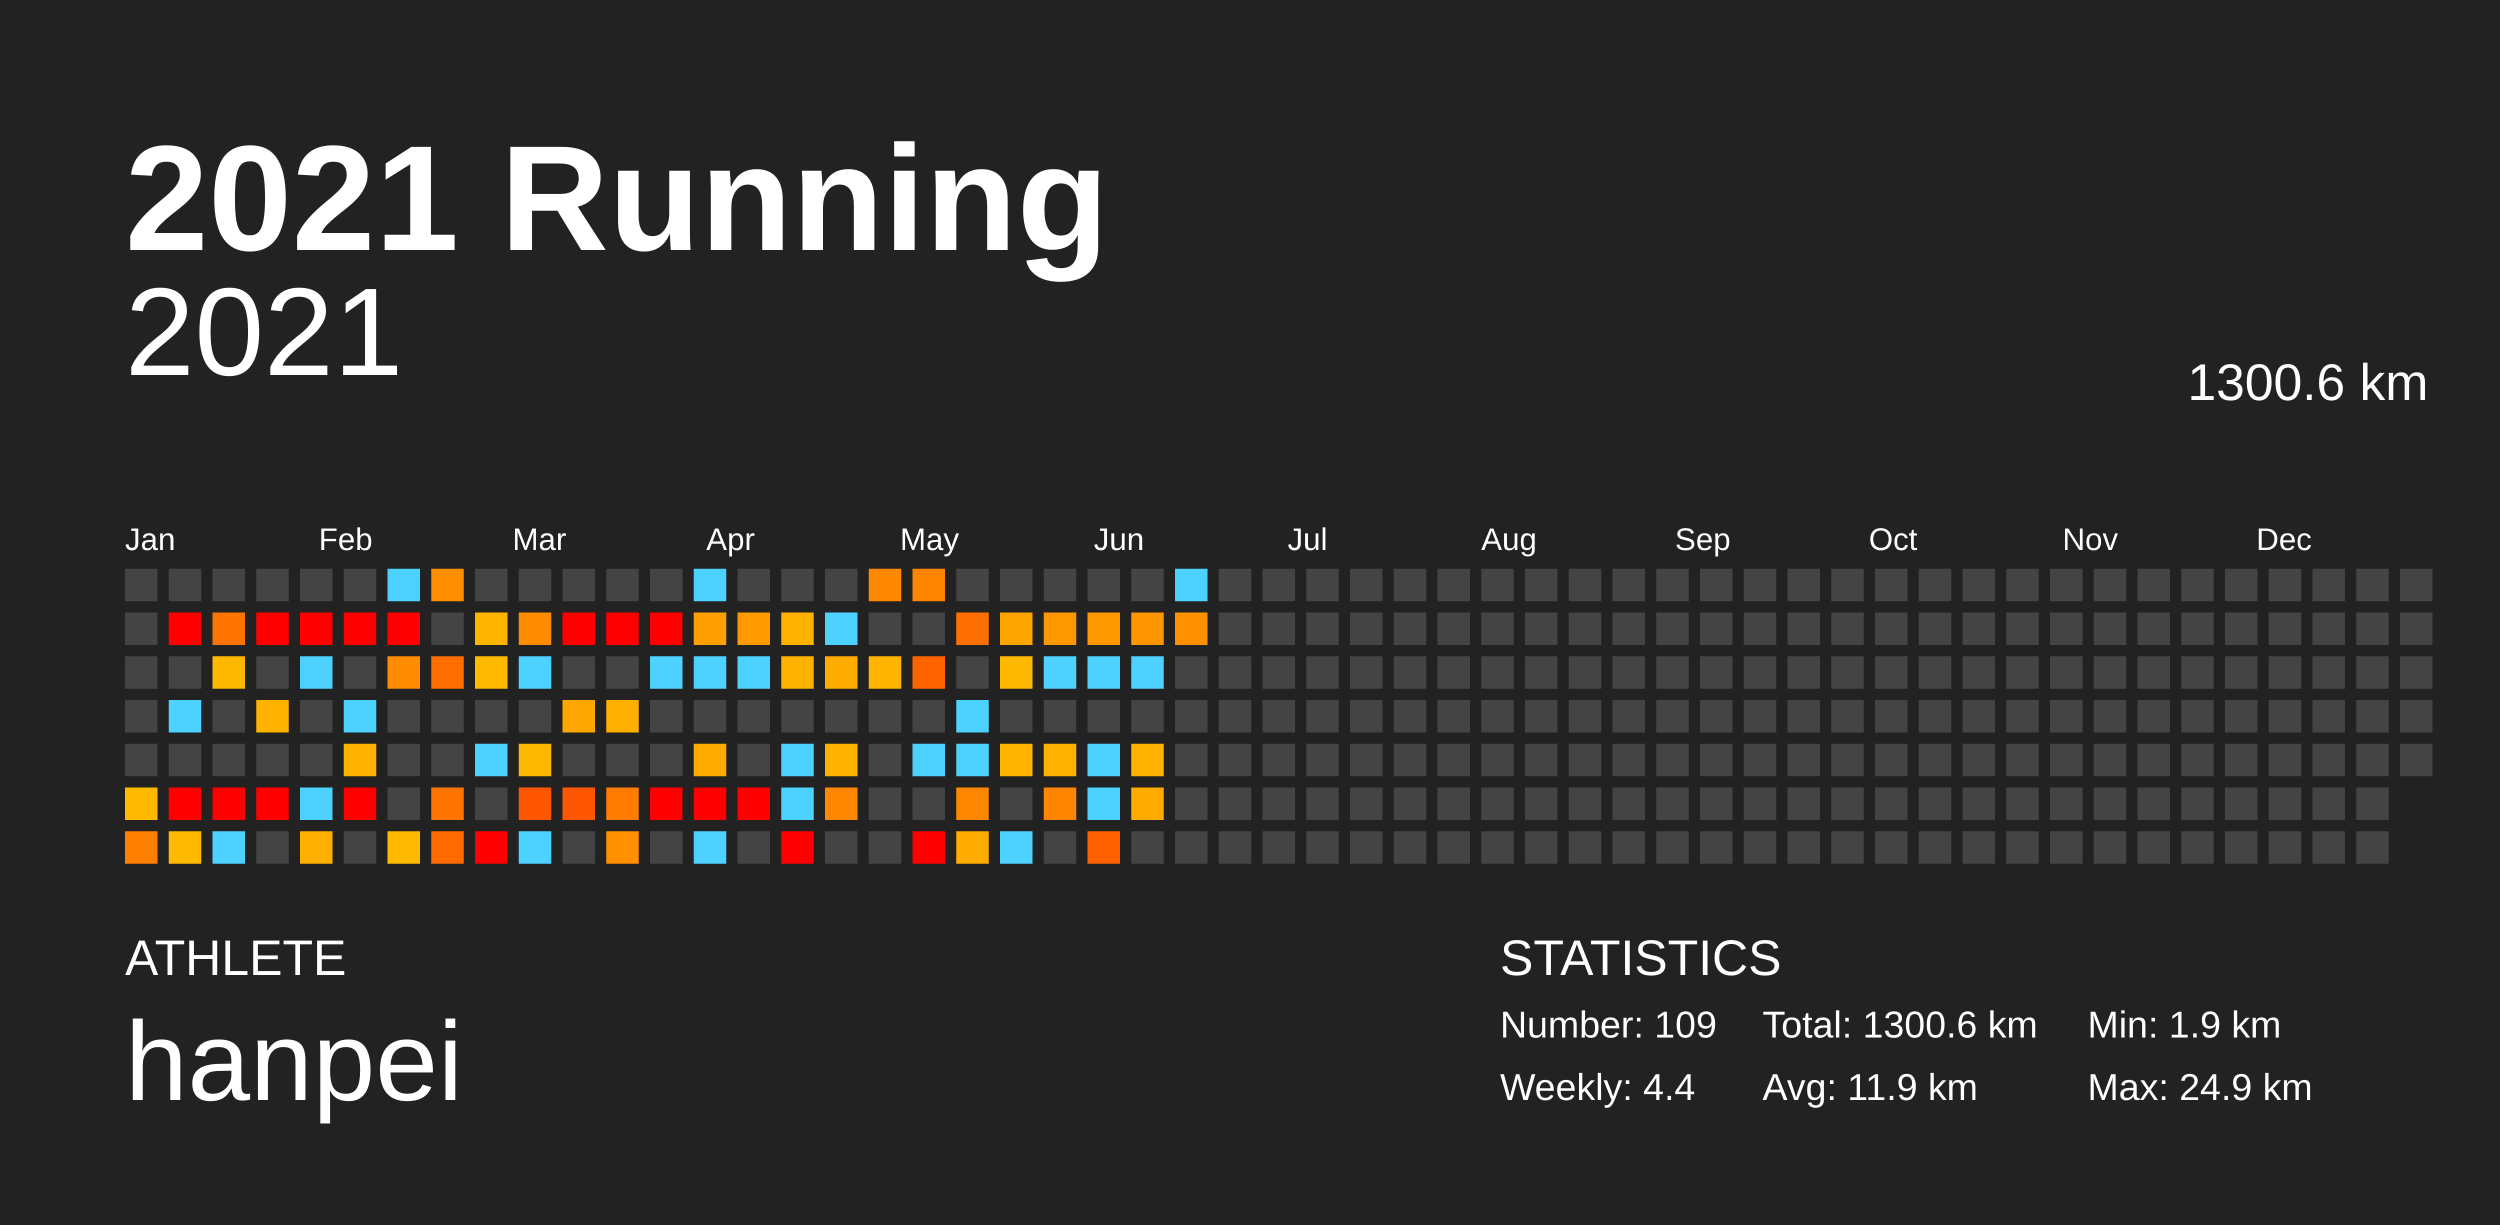
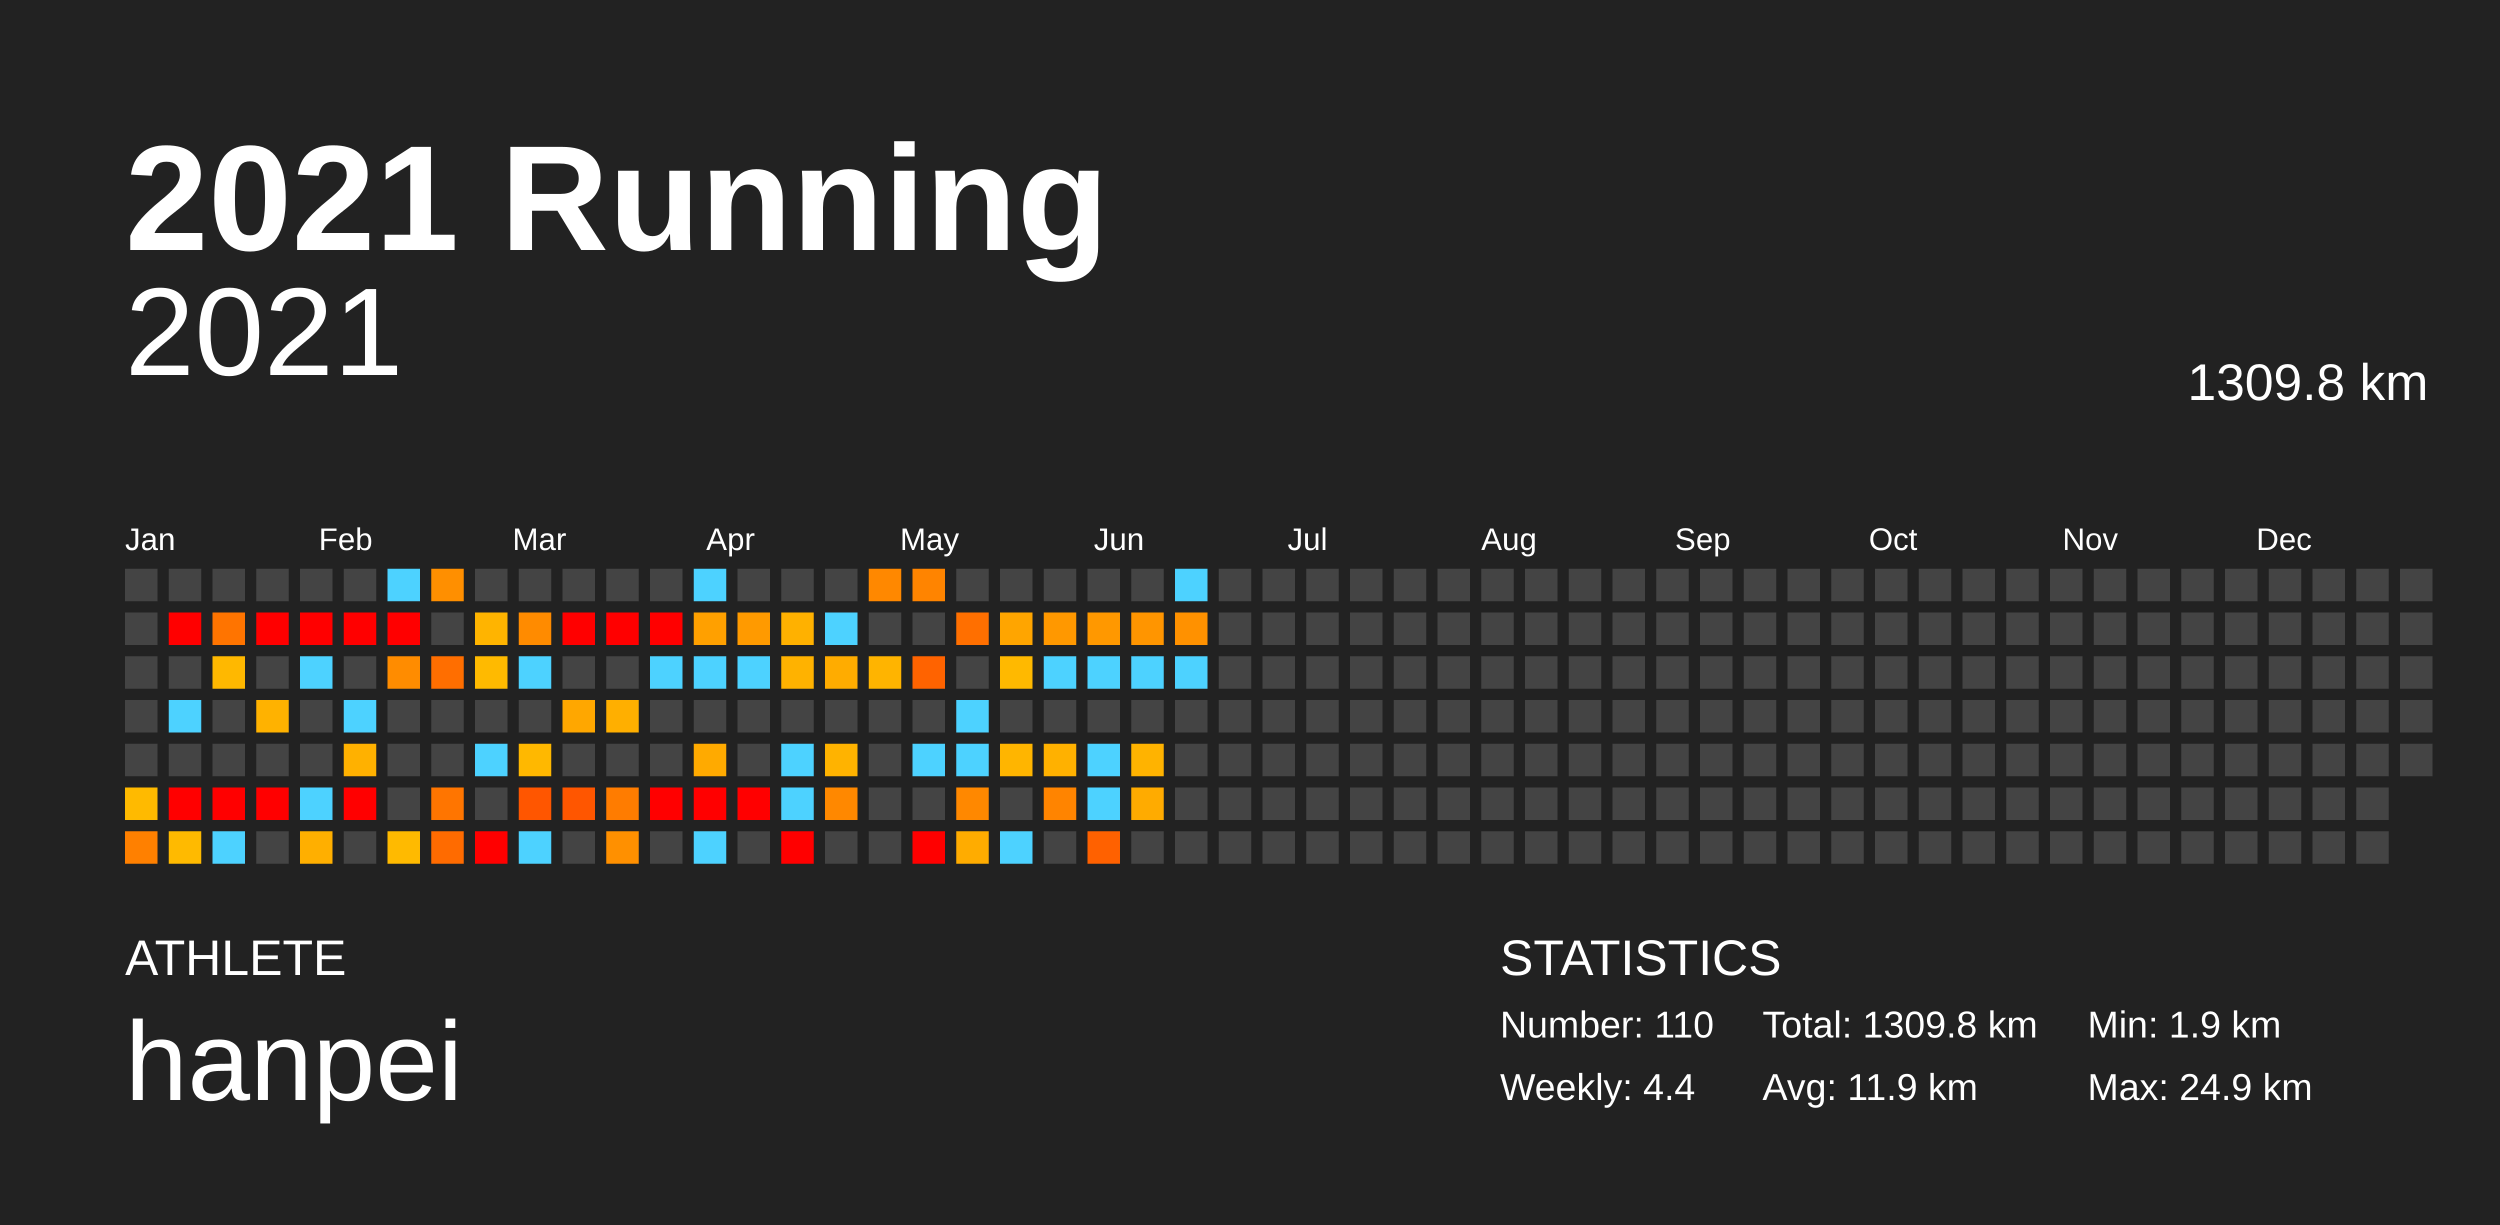
<svg xmlns="http://www.w3.org/2000/svg" baseProfile="full" height="98mm" version="1.1" viewBox="0,0,200,98" width="200mm">
  <defs />
  <rect fill="#222222" height="98" width="200" x="0" y="0" />
  <text fill="#FFFFFF" style="font-size:12px; font-family:Arial; font-weight:bold;" x="10" y="20">2021 Running</text>
  <text fill="#FFFFFF" style="font-size:4px; font-family:Arial" x="10" y="78">ATHLETE</text>
  <text fill="#FFFFFF" style="font-size:9px; font-family:Arial" x="10" y="88">hanpei</text>
  <text fill="#FFFFFF" style="font-size:4px; font-family:Arial" x="120" y="78">STATISTICS</text>
-   <text fill="#FFFFFF" style="font-size:3px; font-family:Arial" x="120" y="83">Number: 109</text>
+   <text fill="#FFFFFF" style="font-size:3px; font-family:Arial" x="120" y="83">Number: 110</text>
  <text fill="#FFFFFF" style="font-size:3px; font-family:Arial" x="120" y="88">Weekly: 4.4</text>
-   <text fill="#FFFFFF" style="font-size:3px; font-family:Arial" x="141" y="83">Total: 1300.6 km</text>
+   <text fill="#FFFFFF" style="font-size:3px; font-family:Arial" x="141" y="83">Total: 1309.8 km</text>
  <text fill="#FFFFFF" style="font-size:3px; font-family:Arial" x="141" y="88">Avg: 11.9 km</text>
  <text fill="#FFFFFF" style="font-size:3px; font-family:Arial" x="167" y="83">Min: 1.9 km</text>
  <text fill="#FFFFFF" style="font-size:3px; font-family:Arial" x="167" y="88">Max: 24.9 km</text>
  <text alignment-baseline="hanging" fill="#FFFFFF" style="font-size:10.0px; font-family:Arial;" x="10" y="30">2021</text>
-   <text alignment-baseline="hanging" fill="#FFFFFF" style="font-size:4.125px; font-family:Arial;" x="175" y="32">1300.6 km</text>
+   <text alignment-baseline="hanging" fill="#FFFFFF" style="font-size:4.125px; font-family:Arial;" x="175" y="32">1309.8 km</text>
  <text fill="#FFFFFF" style="font-size:2.5px; font-family:Arial" x="10.0" y="44">Jan</text>
  <text fill="#FFFFFF" style="font-size:2.5px; font-family:Arial" x="25.5" y="44">Feb</text>
  <text fill="#FFFFFF" style="font-size:2.5px; font-family:Arial" x="41.0" y="44">Mar</text>
  <text fill="#FFFFFF" style="font-size:2.5px; font-family:Arial" x="56.5" y="44">Apr</text>
  <text fill="#FFFFFF" style="font-size:2.5px; font-family:Arial" x="72.0" y="44">May</text>
  <text fill="#FFFFFF" style="font-size:2.5px; font-family:Arial" x="87.5" y="44">Jun</text>
  <text fill="#FFFFFF" style="font-size:2.5px; font-family:Arial" x="103.0" y="44">Jul</text>
  <text fill="#FFFFFF" style="font-size:2.5px; font-family:Arial" x="118.5" y="44">Aug</text>
  <text fill="#FFFFFF" style="font-size:2.5px; font-family:Arial" x="134.0" y="44">Sep</text>
  <text fill="#FFFFFF" style="font-size:2.5px; font-family:Arial" x="149.5" y="44">Oct</text>
  <text fill="#FFFFFF" style="font-size:2.5px; font-family:Arial" x="165.0" y="44">Nov</text>
  <text fill="#FFFFFF" style="font-size:2.5px; font-family:Arial" x="180.5" y="44">Dec</text>
  <rect fill="#444444" height="2.6" width="2.6" x="10.0" y="45.5" />
  <rect fill="#444444" height="2.6" width="2.6" x="10.0" y="49.0" />
  <rect fill="#444444" height="2.6" width="2.6" x="10.0" y="52.5" />
  <rect fill="#444444" height="2.6" width="2.6" x="10.0" y="56.0" />
  <rect fill="#444444" height="2.6" width="2.6" x="10.0" y="59.5" />
  <rect fill="#ffba00" height="2.6" width="2.6" x="10.0" y="63.0" />
  <rect fill="#ff8000" height="2.6" width="2.6" x="10.0" y="66.5" />
  <rect fill="#444444" height="2.6" width="2.6" x="13.5" y="45.5" />
  <rect fill="red" height="2.6" width="2.6" x="13.5" y="49.0" />
  <rect fill="#444444" height="2.6" width="2.6" x="13.5" y="52.5" />
  <rect fill="#4dd2ff" height="2.6" width="2.6" x="13.5" y="56.0" />
  <rect fill="#444444" height="2.6" width="2.6" x="13.5" y="59.5" />
  <rect fill="red" height="2.6" width="2.6" x="13.5" y="63.0" />
  <rect fill="#ffba00" height="2.6" width="2.6" x="13.5" y="66.5" />
  <rect fill="#444444" height="2.6" width="2.6" x="17.0" y="45.5" />
  <rect fill="#ff7400" height="2.6" width="2.6" x="17.0" y="49.0" />
  <rect fill="#ffb800" height="2.6" width="2.6" x="17.0" y="52.5" />
  <rect fill="#444444" height="2.6" width="2.6" x="17.0" y="56.0" />
  <rect fill="#444444" height="2.6" width="2.6" x="17.0" y="59.5" />
  <rect fill="red" height="2.6" width="2.6" x="17.0" y="63.0" />
  <rect fill="#4dd2ff" height="2.6" width="2.6" x="17.0" y="66.5" />
  <rect fill="#444444" height="2.6" width="2.6" x="20.5" y="45.5" />
  <rect fill="red" height="2.6" width="2.6" x="20.5" y="49.0" />
  <rect fill="#444444" height="2.6" width="2.6" x="20.5" y="52.5" />
  <rect fill="#ffb200" height="2.6" width="2.6" x="20.5" y="56.0" />
  <rect fill="#444444" height="2.6" width="2.6" x="20.5" y="59.5" />
  <rect fill="red" height="2.6" width="2.6" x="20.5" y="63.0" />
  <rect fill="#444444" height="2.6" width="2.6" x="20.5" y="66.5" />
  <rect fill="#444444" height="2.6" width="2.6" x="24.0" y="45.5" />
  <rect fill="red" height="2.6" width="2.6" x="24.0" y="49.0" />
  <rect fill="#4dd2ff" height="2.6" width="2.6" x="24.0" y="52.5" />
  <rect fill="#444444" height="2.6" width="2.6" x="24.0" y="56.0" />
  <rect fill="#444444" height="2.6" width="2.6" x="24.0" y="59.5" />
  <rect fill="#4dd2ff" height="2.6" width="2.6" x="24.0" y="63.0" />
  <rect fill="#ffaf00" height="2.6" width="2.6" x="24.0" y="66.5" />
  <rect fill="#444444" height="2.6" width="2.6" x="27.5" y="45.5" />
  <rect fill="red" height="2.6" width="2.6" x="27.5" y="49.0" />
  <rect fill="#444444" height="2.6" width="2.6" x="27.5" y="52.5" />
  <rect fill="#4dd2ff" height="2.6" width="2.6" x="27.5" y="56.0" />
  <rect fill="#ffb100" height="2.6" width="2.6" x="27.5" y="59.5" />
  <rect fill="red" height="2.6" width="2.6" x="27.5" y="63.0" />
  <rect fill="#444444" height="2.6" width="2.6" x="27.5" y="66.5" />
  <rect fill="#4dd2ff" height="2.6" width="2.6" x="31.0" y="45.5" />
  <rect fill="red" height="2.6" width="2.6" x="31.0" y="49.0" />
  <rect fill="#ff8c00" height="2.6" width="2.6" x="31.0" y="52.5" />
  <rect fill="#444444" height="2.6" width="2.6" x="31.0" y="56.0" />
  <rect fill="#444444" height="2.6" width="2.6" x="31.0" y="59.5" />
  <rect fill="#444444" height="2.6" width="2.6" x="31.0" y="63.0" />
  <rect fill="#ffba00" height="2.6" width="2.6" x="31.0" y="66.5" />
  <rect fill="#ff8f00" height="2.6" width="2.6" x="34.5" y="45.5" />
  <rect fill="#444444" height="2.6" width="2.6" x="34.5" y="49.0" />
  <rect fill="#ff6e00" height="2.6" width="2.6" x="34.5" y="52.5" />
  <rect fill="#444444" height="2.6" width="2.6" x="34.5" y="56.0" />
  <rect fill="#444444" height="2.6" width="2.6" x="34.5" y="59.5" />
  <rect fill="#ff7500" height="2.6" width="2.6" x="34.5" y="63.0" />
  <rect fill="#ff6b00" height="2.6" width="2.6" x="34.5" y="66.5" />
  <rect fill="#444444" height="2.6" width="2.6" x="38.0" y="45.5" />
  <rect fill="#ffb400" height="2.6" width="2.6" x="38.0" y="49.0" />
  <rect fill="#ffba00" height="2.6" width="2.6" x="38.0" y="52.5" />
  <rect fill="#444444" height="2.6" width="2.6" x="38.0" y="56.0" />
  <rect fill="#4dd2ff" height="2.6" width="2.6" x="38.0" y="59.5" />
  <rect fill="#444444" height="2.6" width="2.6" x="38.0" y="63.0" />
  <rect fill="red" height="2.6" width="2.6" x="38.0" y="66.5" />
  <rect fill="#444444" height="2.6" width="2.6" x="41.5" y="45.5" />
  <rect fill="#ff8b00" height="2.6" width="2.6" x="41.5" y="49.0" />
  <rect fill="#4dd2ff" height="2.6" width="2.6" x="41.5" y="52.5" />
  <rect fill="#444444" height="2.6" width="2.6" x="41.5" y="56.0" />
  <rect fill="#ffb800" height="2.6" width="2.6" x="41.5" y="59.5" />
  <rect fill="#ff5600" height="2.6" width="2.6" x="41.5" y="63.0" />
  <rect fill="#4dd2ff" height="2.6" width="2.6" x="41.5" y="66.5" />
  <rect fill="#444444" height="2.6" width="2.6" x="45.0" y="45.5" />
  <rect fill="red" height="2.6" width="2.6" x="45.0" y="49.0" />
  <rect fill="#444444" height="2.6" width="2.6" x="45.0" y="52.5" />
  <rect fill="#ffa700" height="2.6" width="2.6" x="45.0" y="56.0" />
  <rect fill="#444444" height="2.6" width="2.6" x="45.0" y="59.5" />
  <rect fill="#ff5600" height="2.6" width="2.6" x="45.0" y="63.0" />
  <rect fill="#444444" height="2.6" width="2.6" x="45.0" y="66.5" />
  <rect fill="#444444" height="2.6" width="2.6" x="48.5" y="45.5" />
  <rect fill="red" height="2.6" width="2.6" x="48.5" y="49.0" />
  <rect fill="#444444" height="2.6" width="2.6" x="48.5" y="52.5" />
  <rect fill="#ffaf00" height="2.6" width="2.6" x="48.5" y="56.0" />
  <rect fill="#444444" height="2.6" width="2.6" x="48.5" y="59.5" />
  <rect fill="#ff7c00" height="2.6" width="2.6" x="48.5" y="63.0" />
  <rect fill="#ff9000" height="2.6" width="2.6" x="48.5" y="66.5" />
  <rect fill="#444444" height="2.6" width="2.6" x="52.0" y="45.5" />
  <rect fill="red" height="2.6" width="2.6" x="52.0" y="49.0" />
  <rect fill="#4dd2ff" height="2.6" width="2.6" x="52.0" y="52.5" />
  <rect fill="#444444" height="2.6" width="2.6" x="52.0" y="56.0" />
  <rect fill="#444444" height="2.6" width="2.6" x="52.0" y="59.5" />
  <rect fill="red" height="2.6" width="2.6" x="52.0" y="63.0" />
  <rect fill="#444444" height="2.6" width="2.6" x="52.0" y="66.5" />
  <rect fill="#4dd2ff" height="2.6" width="2.6" x="55.5" y="45.5" />
  <rect fill="#ffa000" height="2.6" width="2.6" x="55.5" y="49.0" />
  <rect fill="#4dd2ff" height="2.6" width="2.6" x="55.5" y="52.5" />
  <rect fill="#444444" height="2.6" width="2.6" x="55.5" y="56.0" />
  <rect fill="#ffaa00" height="2.6" width="2.6" x="55.5" y="59.5" />
  <rect fill="red" height="2.6" width="2.6" x="55.5" y="63.0" />
  <rect fill="#4dd2ff" height="2.6" width="2.6" x="55.5" y="66.5" />
  <rect fill="#444444" height="2.6" width="2.6" x="59.0" y="45.5" />
  <rect fill="#ff9a00" height="2.6" width="2.6" x="59.0" y="49.0" />
  <rect fill="#4dd2ff" height="2.6" width="2.6" x="59.0" y="52.5" />
  <rect fill="#444444" height="2.6" width="2.6" x="59.0" y="56.0" />
  <rect fill="#444444" height="2.6" width="2.6" x="59.0" y="59.5" />
  <rect fill="red" height="2.6" width="2.6" x="59.0" y="63.0" />
  <rect fill="#444444" height="2.6" width="2.6" x="59.0" y="66.5" />
  <rect fill="#444444" height="2.6" width="2.6" x="62.5" y="45.5" />
  <rect fill="#ffb100" height="2.6" width="2.6" x="62.5" y="49.0" />
  <rect fill="#ffb200" height="2.6" width="2.6" x="62.5" y="52.5" />
  <rect fill="#444444" height="2.6" width="2.6" x="62.5" y="56.0" />
  <rect fill="#4dd2ff" height="2.6" width="2.6" x="62.5" y="59.5" />
  <rect fill="#4dd2ff" height="2.6" width="2.6" x="62.5" y="63.0" />
  <rect fill="red" height="2.6" width="2.6" x="62.5" y="66.5" />
  <rect fill="#444444" height="2.6" width="2.6" x="66.0" y="45.5" />
  <rect fill="#4dd2ff" height="2.6" width="2.6" x="66.0" y="49.0" />
  <rect fill="#ffac00" height="2.6" width="2.6" x="66.0" y="52.5" />
  <rect fill="#444444" height="2.6" width="2.6" x="66.0" y="56.0" />
  <rect fill="#ffb300" height="2.6" width="2.6" x="66.0" y="59.5" />
  <rect fill="#ff8800" height="2.6" width="2.6" x="66.0" y="63.0" />
  <rect fill="#444444" height="2.6" width="2.6" x="66.0" y="66.5" />
  <rect fill="#ff8800" height="2.6" width="2.6" x="69.5" y="45.5" />
  <rect fill="#444444" height="2.6" width="2.6" x="69.5" y="49.0" />
  <rect fill="#ffb400" height="2.6" width="2.6" x="69.5" y="52.5" />
  <rect fill="#444444" height="2.6" width="2.6" x="69.5" y="56.0" />
  <rect fill="#444444" height="2.6" width="2.6" x="69.5" y="59.5" />
  <rect fill="#444444" height="2.6" width="2.6" x="69.5" y="63.0" />
  <rect fill="#444444" height="2.6" width="2.6" x="69.5" y="66.5" />
  <rect fill="#ff8400" height="2.6" width="2.6" x="73.0" y="45.5" />
  <rect fill="#444444" height="2.6" width="2.6" x="73.0" y="49.0" />
  <rect fill="#ff6300" height="2.6" width="2.6" x="73.0" y="52.5" />
  <rect fill="#444444" height="2.6" width="2.6" x="73.0" y="56.0" />
  <rect fill="#4dd2ff" height="2.6" width="2.6" x="73.0" y="59.5" />
  <rect fill="#444444" height="2.6" width="2.6" x="73.0" y="63.0" />
  <rect fill="red" height="2.6" width="2.6" x="73.0" y="66.5" />
  <rect fill="#444444" height="2.6" width="2.6" x="76.5" y="45.5" />
  <rect fill="#ff6f00" height="2.6" width="2.6" x="76.5" y="49.0" />
  <rect fill="#444444" height="2.6" width="2.6" x="76.5" y="52.5" />
  <rect fill="#4dd2ff" height="2.6" width="2.6" x="76.5" y="56.0" />
  <rect fill="#4dd2ff" height="2.6" width="2.6" x="76.5" y="59.5" />
  <rect fill="#ff8800" height="2.6" width="2.6" x="76.5" y="63.0" />
  <rect fill="#ffac00" height="2.6" width="2.6" x="76.5" y="66.5" />
  <rect fill="#444444" height="2.6" width="2.6" x="80.0" y="45.5" />
  <rect fill="#ffa500" height="2.6" width="2.6" x="80.0" y="49.0" />
  <rect fill="#ffb900" height="2.6" width="2.6" x="80.0" y="52.5" />
  <rect fill="#444444" height="2.6" width="2.6" x="80.0" y="56.0" />
  <rect fill="#ffb500" height="2.6" width="2.6" x="80.0" y="59.5" />
  <rect fill="#444444" height="2.6" width="2.6" x="80.0" y="63.0" />
  <rect fill="#4dd2ff" height="2.6" width="2.6" x="80.0" y="66.5" />
  <rect fill="#444444" height="2.6" width="2.6" x="83.5" y="45.5" />
  <rect fill="#ff9800" height="2.6" width="2.6" x="83.5" y="49.0" />
  <rect fill="#4dd2ff" height="2.6" width="2.6" x="83.5" y="52.5" />
  <rect fill="#444444" height="2.6" width="2.6" x="83.5" y="56.0" />
  <rect fill="#ffb100" height="2.6" width="2.6" x="83.5" y="59.5" />
  <rect fill="#ff8400" height="2.6" width="2.6" x="83.5" y="63.0" />
  <rect fill="#444444" height="2.6" width="2.6" x="83.5" y="66.5" />
  <rect fill="#444444" height="2.6" width="2.6" x="87.0" y="45.5" />
  <rect fill="#ff9800" height="2.6" width="2.6" x="87.0" y="49.0" />
  <rect fill="#4dd2ff" height="2.6" width="2.6" x="87.0" y="52.5" />
  <rect fill="#444444" height="2.6" width="2.6" x="87.0" y="56.0" />
  <rect fill="#4dd2ff" height="2.6" width="2.6" x="87.0" y="59.5" />
  <rect fill="#4dd2ff" height="2.6" width="2.6" x="87.0" y="63.0" />
  <rect fill="#ff6100" height="2.6" width="2.6" x="87.0" y="66.5" />
  <rect fill="#444444" height="2.6" width="2.6" x="90.5" y="45.5" />
  <rect fill="#ff9500" height="2.6" width="2.6" x="90.5" y="49.0" />
  <rect fill="#4dd2ff" height="2.6" width="2.6" x="90.5" y="52.5" />
  <rect fill="#444444" height="2.6" width="2.6" x="90.5" y="56.0" />
  <rect fill="#ffb300" height="2.6" width="2.6" x="90.5" y="59.5" />
  <rect fill="#ffab00" height="2.6" width="2.6" x="90.5" y="63.0" />
  <rect fill="#444444" height="2.6" width="2.6" x="90.5" y="66.5" />
  <rect fill="#4dd2ff" height="2.6" width="2.6" x="94.0" y="45.5" />
  <rect fill="#ff9100" height="2.6" width="2.6" x="94.0" y="49.0" />
-   <rect fill="#444444" height="2.6" width="2.6" x="94.0" y="52.5" />
+   <rect fill="#4dd2ff" height="2.6" width="2.6" x="94.0" y="52.5" />
  <rect fill="#444444" height="2.6" width="2.6" x="94.0" y="56.0" />
  <rect fill="#444444" height="2.6" width="2.6" x="94.0" y="59.5" />
  <rect fill="#444444" height="2.6" width="2.6" x="94.0" y="63.0" />
  <rect fill="#444444" height="2.6" width="2.6" x="94.0" y="66.5" />
  <rect fill="#444444" height="2.6" width="2.6" x="97.5" y="45.5" />
  <rect fill="#444444" height="2.6" width="2.6" x="97.5" y="49.0" />
  <rect fill="#444444" height="2.6" width="2.6" x="97.5" y="52.5" />
  <rect fill="#444444" height="2.6" width="2.6" x="97.5" y="56.0" />
  <rect fill="#444444" height="2.6" width="2.6" x="97.5" y="59.5" />
  <rect fill="#444444" height="2.6" width="2.6" x="97.5" y="63.0" />
  <rect fill="#444444" height="2.6" width="2.6" x="97.5" y="66.5" />
  <rect fill="#444444" height="2.6" width="2.6" x="101.0" y="45.5" />
  <rect fill="#444444" height="2.6" width="2.6" x="101.0" y="49.0" />
  <rect fill="#444444" height="2.6" width="2.6" x="101.0" y="52.5" />
  <rect fill="#444444" height="2.6" width="2.6" x="101.0" y="56.0" />
  <rect fill="#444444" height="2.6" width="2.6" x="101.0" y="59.5" />
  <rect fill="#444444" height="2.6" width="2.6" x="101.0" y="63.0" />
  <rect fill="#444444" height="2.6" width="2.6" x="101.0" y="66.5" />
  <rect fill="#444444" height="2.6" width="2.6" x="104.5" y="45.5" />
  <rect fill="#444444" height="2.6" width="2.6" x="104.5" y="49.0" />
  <rect fill="#444444" height="2.6" width="2.6" x="104.5" y="52.5" />
  <rect fill="#444444" height="2.6" width="2.6" x="104.5" y="56.0" />
  <rect fill="#444444" height="2.6" width="2.6" x="104.5" y="59.5" />
  <rect fill="#444444" height="2.6" width="2.6" x="104.5" y="63.0" />
  <rect fill="#444444" height="2.6" width="2.6" x="104.5" y="66.5" />
  <rect fill="#444444" height="2.6" width="2.6" x="108.0" y="45.5" />
  <rect fill="#444444" height="2.6" width="2.6" x="108.0" y="49.0" />
  <rect fill="#444444" height="2.6" width="2.6" x="108.0" y="52.5" />
  <rect fill="#444444" height="2.6" width="2.6" x="108.0" y="56.0" />
  <rect fill="#444444" height="2.6" width="2.6" x="108.0" y="59.5" />
  <rect fill="#444444" height="2.6" width="2.6" x="108.0" y="63.0" />
  <rect fill="#444444" height="2.6" width="2.6" x="108.0" y="66.5" />
  <rect fill="#444444" height="2.6" width="2.6" x="111.5" y="45.5" />
  <rect fill="#444444" height="2.6" width="2.6" x="111.5" y="49.0" />
  <rect fill="#444444" height="2.6" width="2.6" x="111.5" y="52.5" />
  <rect fill="#444444" height="2.6" width="2.6" x="111.5" y="56.0" />
  <rect fill="#444444" height="2.6" width="2.6" x="111.5" y="59.5" />
  <rect fill="#444444" height="2.6" width="2.6" x="111.5" y="63.0" />
  <rect fill="#444444" height="2.6" width="2.6" x="111.5" y="66.5" />
  <rect fill="#444444" height="2.6" width="2.6" x="115.0" y="45.5" />
  <rect fill="#444444" height="2.6" width="2.6" x="115.0" y="49.0" />
  <rect fill="#444444" height="2.6" width="2.6" x="115.0" y="52.5" />
  <rect fill="#444444" height="2.6" width="2.6" x="115.0" y="56.0" />
  <rect fill="#444444" height="2.6" width="2.6" x="115.0" y="59.5" />
  <rect fill="#444444" height="2.6" width="2.6" x="115.0" y="63.0" />
  <rect fill="#444444" height="2.6" width="2.6" x="115.0" y="66.5" />
  <rect fill="#444444" height="2.6" width="2.6" x="118.5" y="45.5" />
  <rect fill="#444444" height="2.6" width="2.6" x="118.5" y="49.0" />
  <rect fill="#444444" height="2.6" width="2.6" x="118.5" y="52.5" />
  <rect fill="#444444" height="2.6" width="2.6" x="118.5" y="56.0" />
  <rect fill="#444444" height="2.6" width="2.6" x="118.5" y="59.5" />
  <rect fill="#444444" height="2.6" width="2.6" x="118.5" y="63.0" />
  <rect fill="#444444" height="2.6" width="2.6" x="118.5" y="66.5" />
  <rect fill="#444444" height="2.6" width="2.6" x="122.0" y="45.5" />
  <rect fill="#444444" height="2.6" width="2.6" x="122.0" y="49.0" />
  <rect fill="#444444" height="2.6" width="2.6" x="122.0" y="52.5" />
  <rect fill="#444444" height="2.6" width="2.6" x="122.0" y="56.0" />
  <rect fill="#444444" height="2.6" width="2.6" x="122.0" y="59.5" />
  <rect fill="#444444" height="2.6" width="2.6" x="122.0" y="63.0" />
  <rect fill="#444444" height="2.6" width="2.6" x="122.0" y="66.5" />
  <rect fill="#444444" height="2.6" width="2.6" x="125.5" y="45.5" />
  <rect fill="#444444" height="2.6" width="2.6" x="125.5" y="49.0" />
  <rect fill="#444444" height="2.6" width="2.6" x="125.5" y="52.5" />
  <rect fill="#444444" height="2.6" width="2.6" x="125.5" y="56.0" />
  <rect fill="#444444" height="2.6" width="2.6" x="125.5" y="59.5" />
  <rect fill="#444444" height="2.6" width="2.6" x="125.5" y="63.0" />
  <rect fill="#444444" height="2.6" width="2.6" x="125.5" y="66.5" />
  <rect fill="#444444" height="2.6" width="2.6" x="129.0" y="45.5" />
  <rect fill="#444444" height="2.6" width="2.6" x="129.0" y="49.0" />
  <rect fill="#444444" height="2.6" width="2.6" x="129.0" y="52.5" />
  <rect fill="#444444" height="2.6" width="2.6" x="129.0" y="56.0" />
  <rect fill="#444444" height="2.6" width="2.6" x="129.0" y="59.5" />
  <rect fill="#444444" height="2.6" width="2.6" x="129.0" y="63.0" />
  <rect fill="#444444" height="2.6" width="2.6" x="129.0" y="66.5" />
  <rect fill="#444444" height="2.6" width="2.6" x="132.5" y="45.5" />
  <rect fill="#444444" height="2.6" width="2.6" x="132.5" y="49.0" />
  <rect fill="#444444" height="2.6" width="2.6" x="132.5" y="52.5" />
  <rect fill="#444444" height="2.6" width="2.6" x="132.5" y="56.0" />
  <rect fill="#444444" height="2.6" width="2.6" x="132.5" y="59.5" />
  <rect fill="#444444" height="2.6" width="2.6" x="132.5" y="63.0" />
  <rect fill="#444444" height="2.6" width="2.6" x="132.5" y="66.5" />
  <rect fill="#444444" height="2.6" width="2.6" x="136.0" y="45.5" />
  <rect fill="#444444" height="2.6" width="2.6" x="136.0" y="49.0" />
  <rect fill="#444444" height="2.6" width="2.6" x="136.0" y="52.5" />
  <rect fill="#444444" height="2.6" width="2.6" x="136.0" y="56.0" />
  <rect fill="#444444" height="2.6" width="2.6" x="136.0" y="59.5" />
  <rect fill="#444444" height="2.6" width="2.6" x="136.0" y="63.0" />
  <rect fill="#444444" height="2.6" width="2.6" x="136.0" y="66.5" />
  <rect fill="#444444" height="2.6" width="2.6" x="139.5" y="45.5" />
  <rect fill="#444444" height="2.6" width="2.6" x="139.5" y="49.0" />
  <rect fill="#444444" height="2.6" width="2.6" x="139.5" y="52.5" />
  <rect fill="#444444" height="2.6" width="2.6" x="139.5" y="56.0" />
  <rect fill="#444444" height="2.6" width="2.6" x="139.5" y="59.5" />
  <rect fill="#444444" height="2.6" width="2.6" x="139.5" y="63.0" />
  <rect fill="#444444" height="2.6" width="2.6" x="139.5" y="66.5" />
  <rect fill="#444444" height="2.6" width="2.6" x="143.0" y="45.5" />
  <rect fill="#444444" height="2.6" width="2.6" x="143.0" y="49.0" />
  <rect fill="#444444" height="2.6" width="2.6" x="143.0" y="52.5" />
  <rect fill="#444444" height="2.6" width="2.6" x="143.0" y="56.0" />
  <rect fill="#444444" height="2.6" width="2.6" x="143.0" y="59.5" />
  <rect fill="#444444" height="2.6" width="2.6" x="143.0" y="63.0" />
  <rect fill="#444444" height="2.6" width="2.6" x="143.0" y="66.5" />
  <rect fill="#444444" height="2.6" width="2.6" x="146.5" y="45.5" />
  <rect fill="#444444" height="2.6" width="2.6" x="146.5" y="49.0" />
  <rect fill="#444444" height="2.6" width="2.6" x="146.5" y="52.5" />
  <rect fill="#444444" height="2.6" width="2.6" x="146.5" y="56.0" />
  <rect fill="#444444" height="2.6" width="2.6" x="146.5" y="59.5" />
  <rect fill="#444444" height="2.6" width="2.6" x="146.5" y="63.0" />
  <rect fill="#444444" height="2.6" width="2.6" x="146.5" y="66.5" />
  <rect fill="#444444" height="2.6" width="2.6" x="150.0" y="45.5" />
  <rect fill="#444444" height="2.6" width="2.6" x="150.0" y="49.0" />
  <rect fill="#444444" height="2.6" width="2.6" x="150.0" y="52.5" />
  <rect fill="#444444" height="2.6" width="2.6" x="150.0" y="56.0" />
  <rect fill="#444444" height="2.6" width="2.6" x="150.0" y="59.5" />
  <rect fill="#444444" height="2.6" width="2.6" x="150.0" y="63.0" />
  <rect fill="#444444" height="2.6" width="2.6" x="150.0" y="66.5" />
  <rect fill="#444444" height="2.6" width="2.6" x="153.5" y="45.5" />
  <rect fill="#444444" height="2.6" width="2.6" x="153.5" y="49.0" />
  <rect fill="#444444" height="2.6" width="2.6" x="153.5" y="52.5" />
  <rect fill="#444444" height="2.6" width="2.6" x="153.5" y="56.0" />
  <rect fill="#444444" height="2.6" width="2.6" x="153.5" y="59.5" />
  <rect fill="#444444" height="2.6" width="2.6" x="153.5" y="63.0" />
  <rect fill="#444444" height="2.6" width="2.6" x="153.5" y="66.5" />
  <rect fill="#444444" height="2.6" width="2.6" x="157.0" y="45.5" />
  <rect fill="#444444" height="2.6" width="2.6" x="157.0" y="49.0" />
  <rect fill="#444444" height="2.6" width="2.6" x="157.0" y="52.5" />
  <rect fill="#444444" height="2.6" width="2.6" x="157.0" y="56.0" />
  <rect fill="#444444" height="2.6" width="2.6" x="157.0" y="59.5" />
  <rect fill="#444444" height="2.6" width="2.6" x="157.0" y="63.0" />
  <rect fill="#444444" height="2.6" width="2.6" x="157.0" y="66.5" />
  <rect fill="#444444" height="2.6" width="2.6" x="160.5" y="45.5" />
  <rect fill="#444444" height="2.6" width="2.6" x="160.5" y="49.0" />
  <rect fill="#444444" height="2.6" width="2.6" x="160.5" y="52.5" />
  <rect fill="#444444" height="2.6" width="2.6" x="160.5" y="56.0" />
  <rect fill="#444444" height="2.6" width="2.6" x="160.5" y="59.5" />
  <rect fill="#444444" height="2.6" width="2.6" x="160.5" y="63.0" />
  <rect fill="#444444" height="2.6" width="2.6" x="160.5" y="66.5" />
  <rect fill="#444444" height="2.6" width="2.6" x="164.0" y="45.5" />
  <rect fill="#444444" height="2.6" width="2.6" x="164.0" y="49.0" />
  <rect fill="#444444" height="2.6" width="2.6" x="164.0" y="52.5" />
  <rect fill="#444444" height="2.6" width="2.6" x="164.0" y="56.0" />
  <rect fill="#444444" height="2.6" width="2.6" x="164.0" y="59.5" />
  <rect fill="#444444" height="2.6" width="2.6" x="164.0" y="63.0" />
  <rect fill="#444444" height="2.6" width="2.6" x="164.0" y="66.5" />
  <rect fill="#444444" height="2.6" width="2.6" x="167.5" y="45.5" />
  <rect fill="#444444" height="2.6" width="2.6" x="167.5" y="49.0" />
  <rect fill="#444444" height="2.6" width="2.6" x="167.5" y="52.5" />
  <rect fill="#444444" height="2.6" width="2.6" x="167.5" y="56.0" />
  <rect fill="#444444" height="2.6" width="2.6" x="167.5" y="59.5" />
  <rect fill="#444444" height="2.6" width="2.6" x="167.5" y="63.0" />
  <rect fill="#444444" height="2.6" width="2.6" x="167.5" y="66.5" />
  <rect fill="#444444" height="2.6" width="2.6" x="171.0" y="45.5" />
  <rect fill="#444444" height="2.6" width="2.6" x="171.0" y="49.0" />
  <rect fill="#444444" height="2.6" width="2.6" x="171.0" y="52.5" />
  <rect fill="#444444" height="2.6" width="2.6" x="171.0" y="56.0" />
  <rect fill="#444444" height="2.6" width="2.6" x="171.0" y="59.5" />
  <rect fill="#444444" height="2.6" width="2.6" x="171.0" y="63.0" />
  <rect fill="#444444" height="2.6" width="2.6" x="171.0" y="66.5" />
  <rect fill="#444444" height="2.6" width="2.6" x="174.5" y="45.5" />
  <rect fill="#444444" height="2.6" width="2.6" x="174.5" y="49.0" />
  <rect fill="#444444" height="2.6" width="2.6" x="174.5" y="52.5" />
  <rect fill="#444444" height="2.6" width="2.6" x="174.5" y="56.0" />
  <rect fill="#444444" height="2.6" width="2.6" x="174.5" y="59.5" />
  <rect fill="#444444" height="2.6" width="2.6" x="174.5" y="63.0" />
  <rect fill="#444444" height="2.6" width="2.6" x="174.5" y="66.5" />
  <rect fill="#444444" height="2.6" width="2.6" x="178.0" y="45.5" />
  <rect fill="#444444" height="2.6" width="2.6" x="178.0" y="49.0" />
  <rect fill="#444444" height="2.6" width="2.6" x="178.0" y="52.5" />
  <rect fill="#444444" height="2.6" width="2.6" x="178.0" y="56.0" />
  <rect fill="#444444" height="2.6" width="2.6" x="178.0" y="59.5" />
  <rect fill="#444444" height="2.6" width="2.6" x="178.0" y="63.0" />
  <rect fill="#444444" height="2.6" width="2.6" x="178.0" y="66.5" />
  <rect fill="#444444" height="2.6" width="2.6" x="181.5" y="45.5" />
  <rect fill="#444444" height="2.6" width="2.6" x="181.5" y="49.0" />
  <rect fill="#444444" height="2.6" width="2.6" x="181.5" y="52.5" />
  <rect fill="#444444" height="2.6" width="2.6" x="181.5" y="56.0" />
  <rect fill="#444444" height="2.6" width="2.6" x="181.5" y="59.5" />
  <rect fill="#444444" height="2.6" width="2.6" x="181.5" y="63.0" />
  <rect fill="#444444" height="2.6" width="2.6" x="181.5" y="66.5" />
  <rect fill="#444444" height="2.6" width="2.6" x="185.0" y="45.5" />
  <rect fill="#444444" height="2.6" width="2.6" x="185.0" y="49.0" />
  <rect fill="#444444" height="2.6" width="2.6" x="185.0" y="52.5" />
  <rect fill="#444444" height="2.6" width="2.6" x="185.0" y="56.0" />
  <rect fill="#444444" height="2.6" width="2.6" x="185.0" y="59.5" />
  <rect fill="#444444" height="2.6" width="2.6" x="185.0" y="63.0" />
  <rect fill="#444444" height="2.6" width="2.6" x="185.0" y="66.5" />
  <rect fill="#444444" height="2.6" width="2.6" x="188.5" y="45.5" />
  <rect fill="#444444" height="2.6" width="2.6" x="188.5" y="49.0" />
  <rect fill="#444444" height="2.6" width="2.6" x="188.5" y="52.5" />
  <rect fill="#444444" height="2.6" width="2.6" x="188.5" y="56.0" />
  <rect fill="#444444" height="2.6" width="2.6" x="188.5" y="59.5" />
  <rect fill="#444444" height="2.6" width="2.6" x="188.5" y="63.0" />
  <rect fill="#444444" height="2.6" width="2.6" x="188.5" y="66.5" />
  <rect fill="#444444" height="2.6" width="2.6" x="192.0" y="45.5" />
  <rect fill="#444444" height="2.6" width="2.6" x="192.0" y="49.0" />
  <rect fill="#444444" height="2.6" width="2.6" x="192.0" y="52.5" />
  <rect fill="#444444" height="2.6" width="2.6" x="192.0" y="56.0" />
  <rect fill="#444444" height="2.6" width="2.6" x="192.0" y="59.5" />
</svg>
